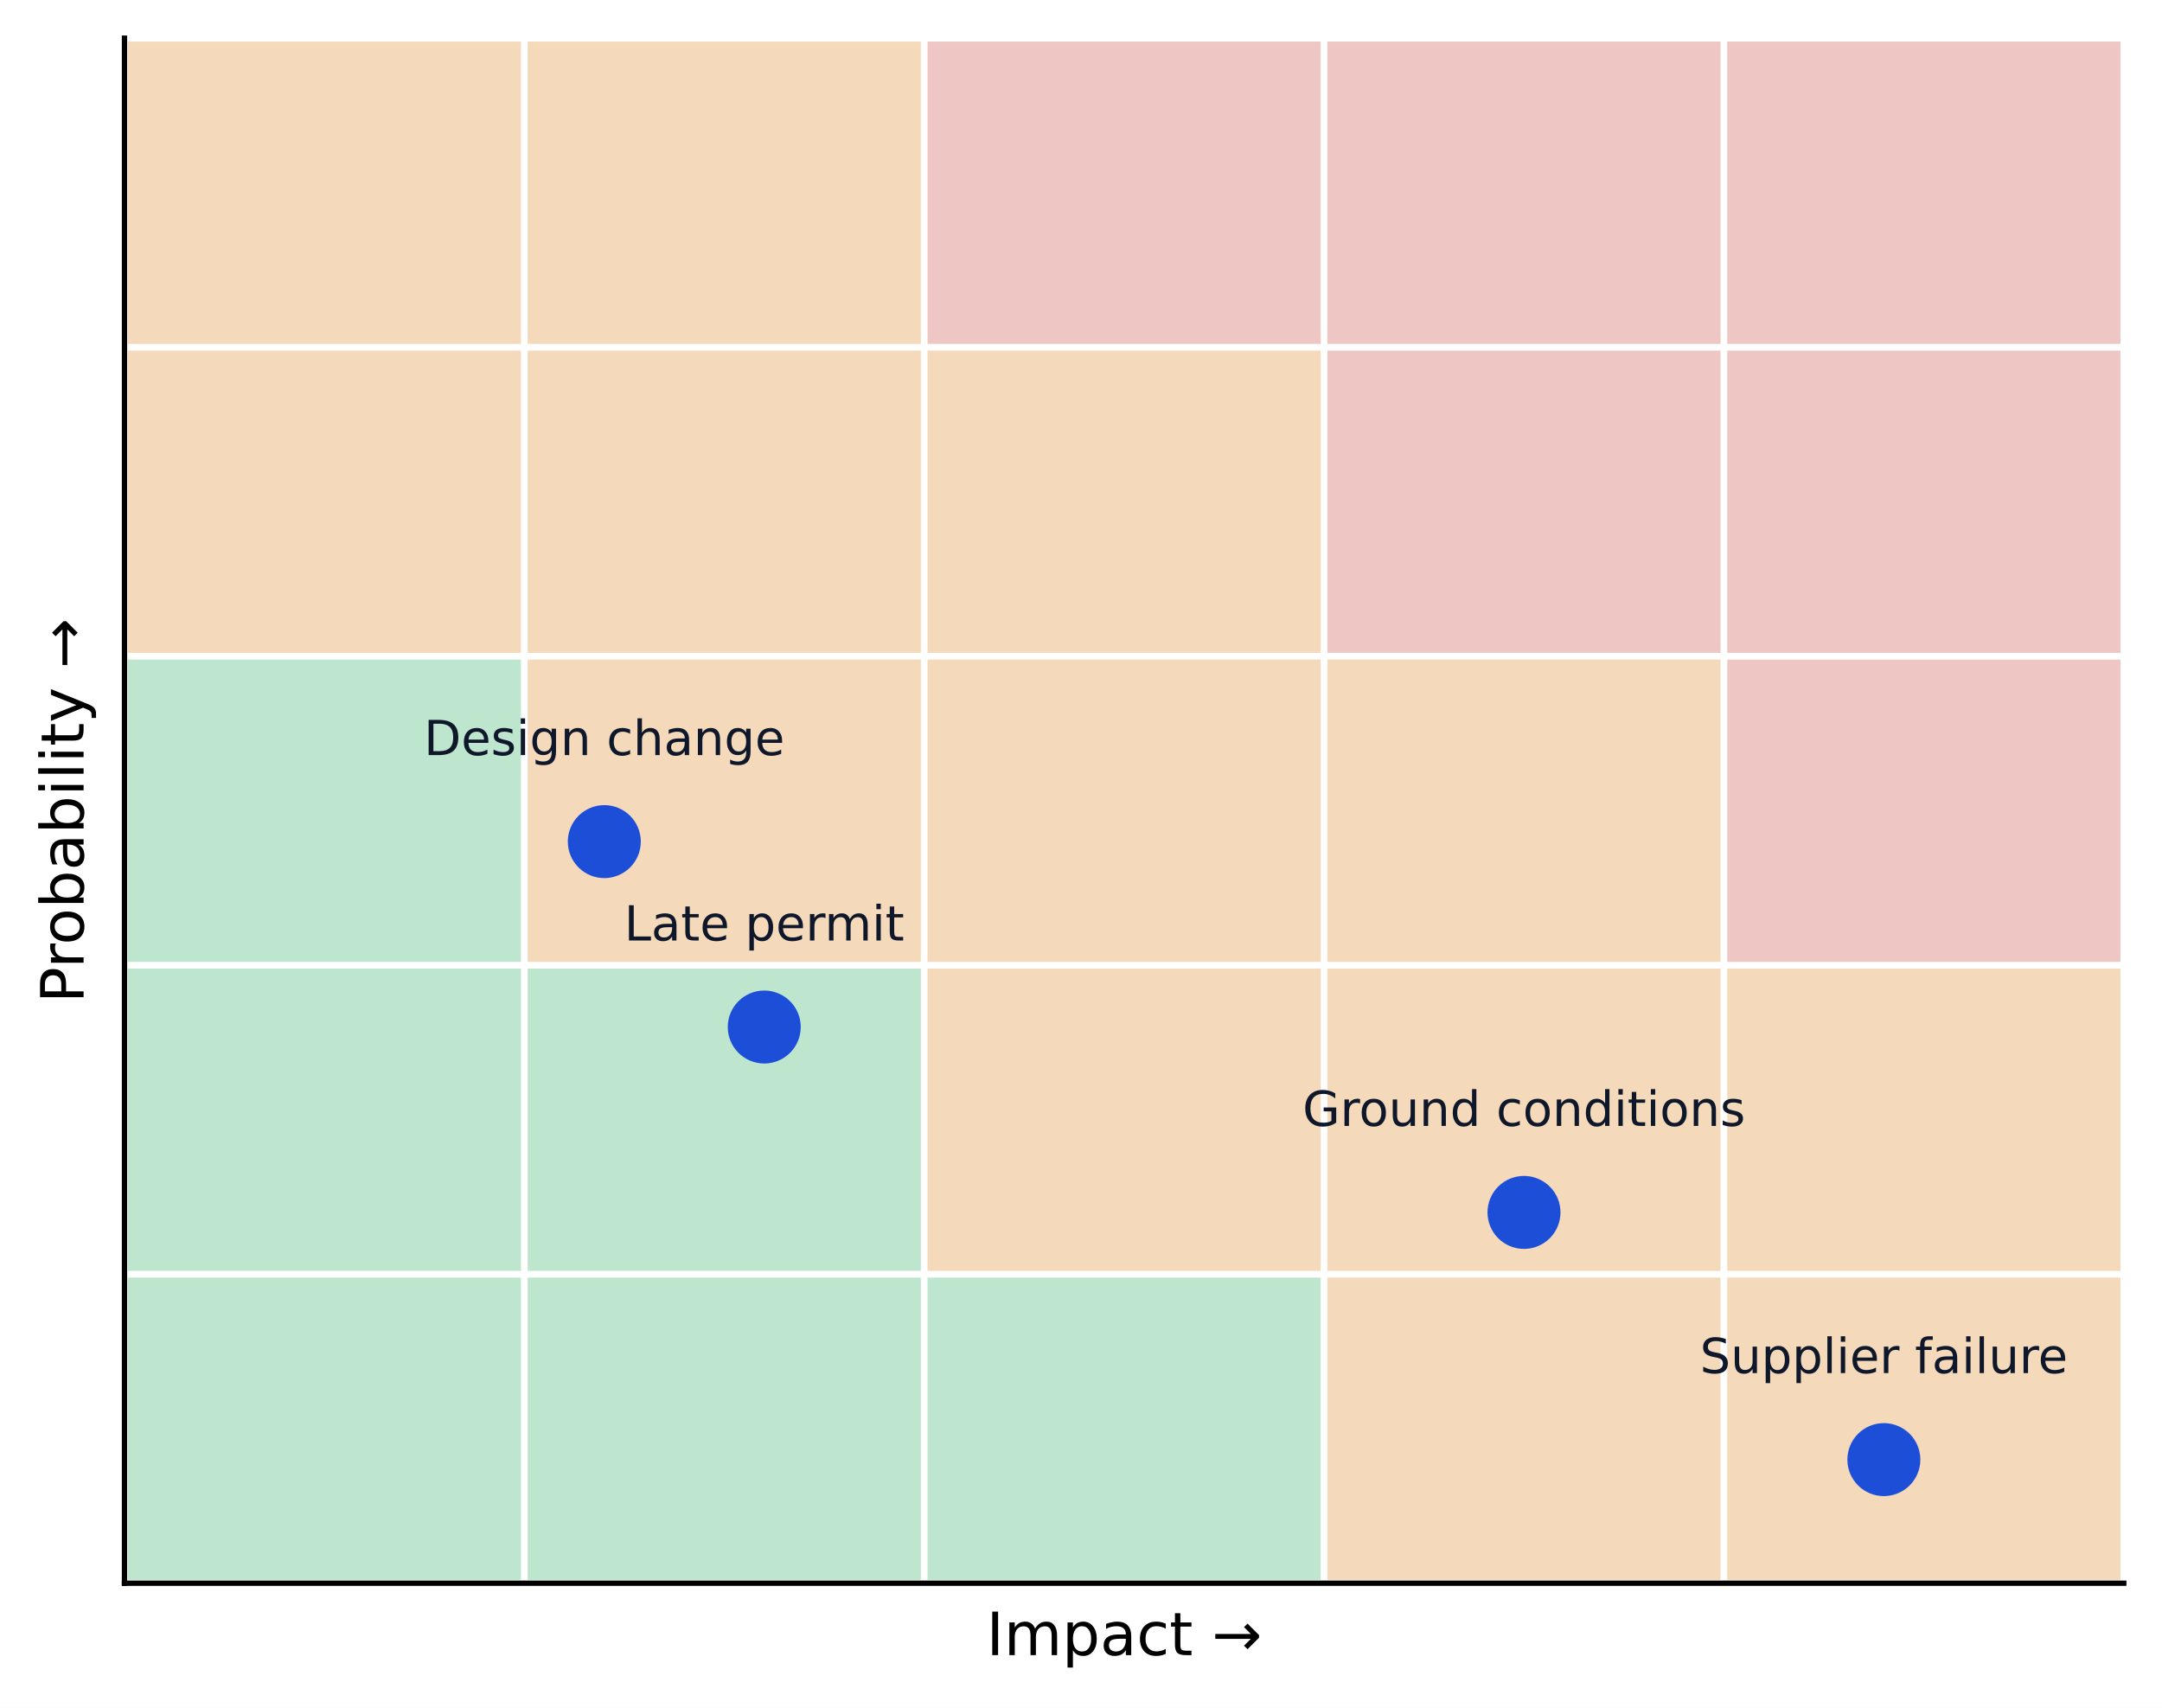
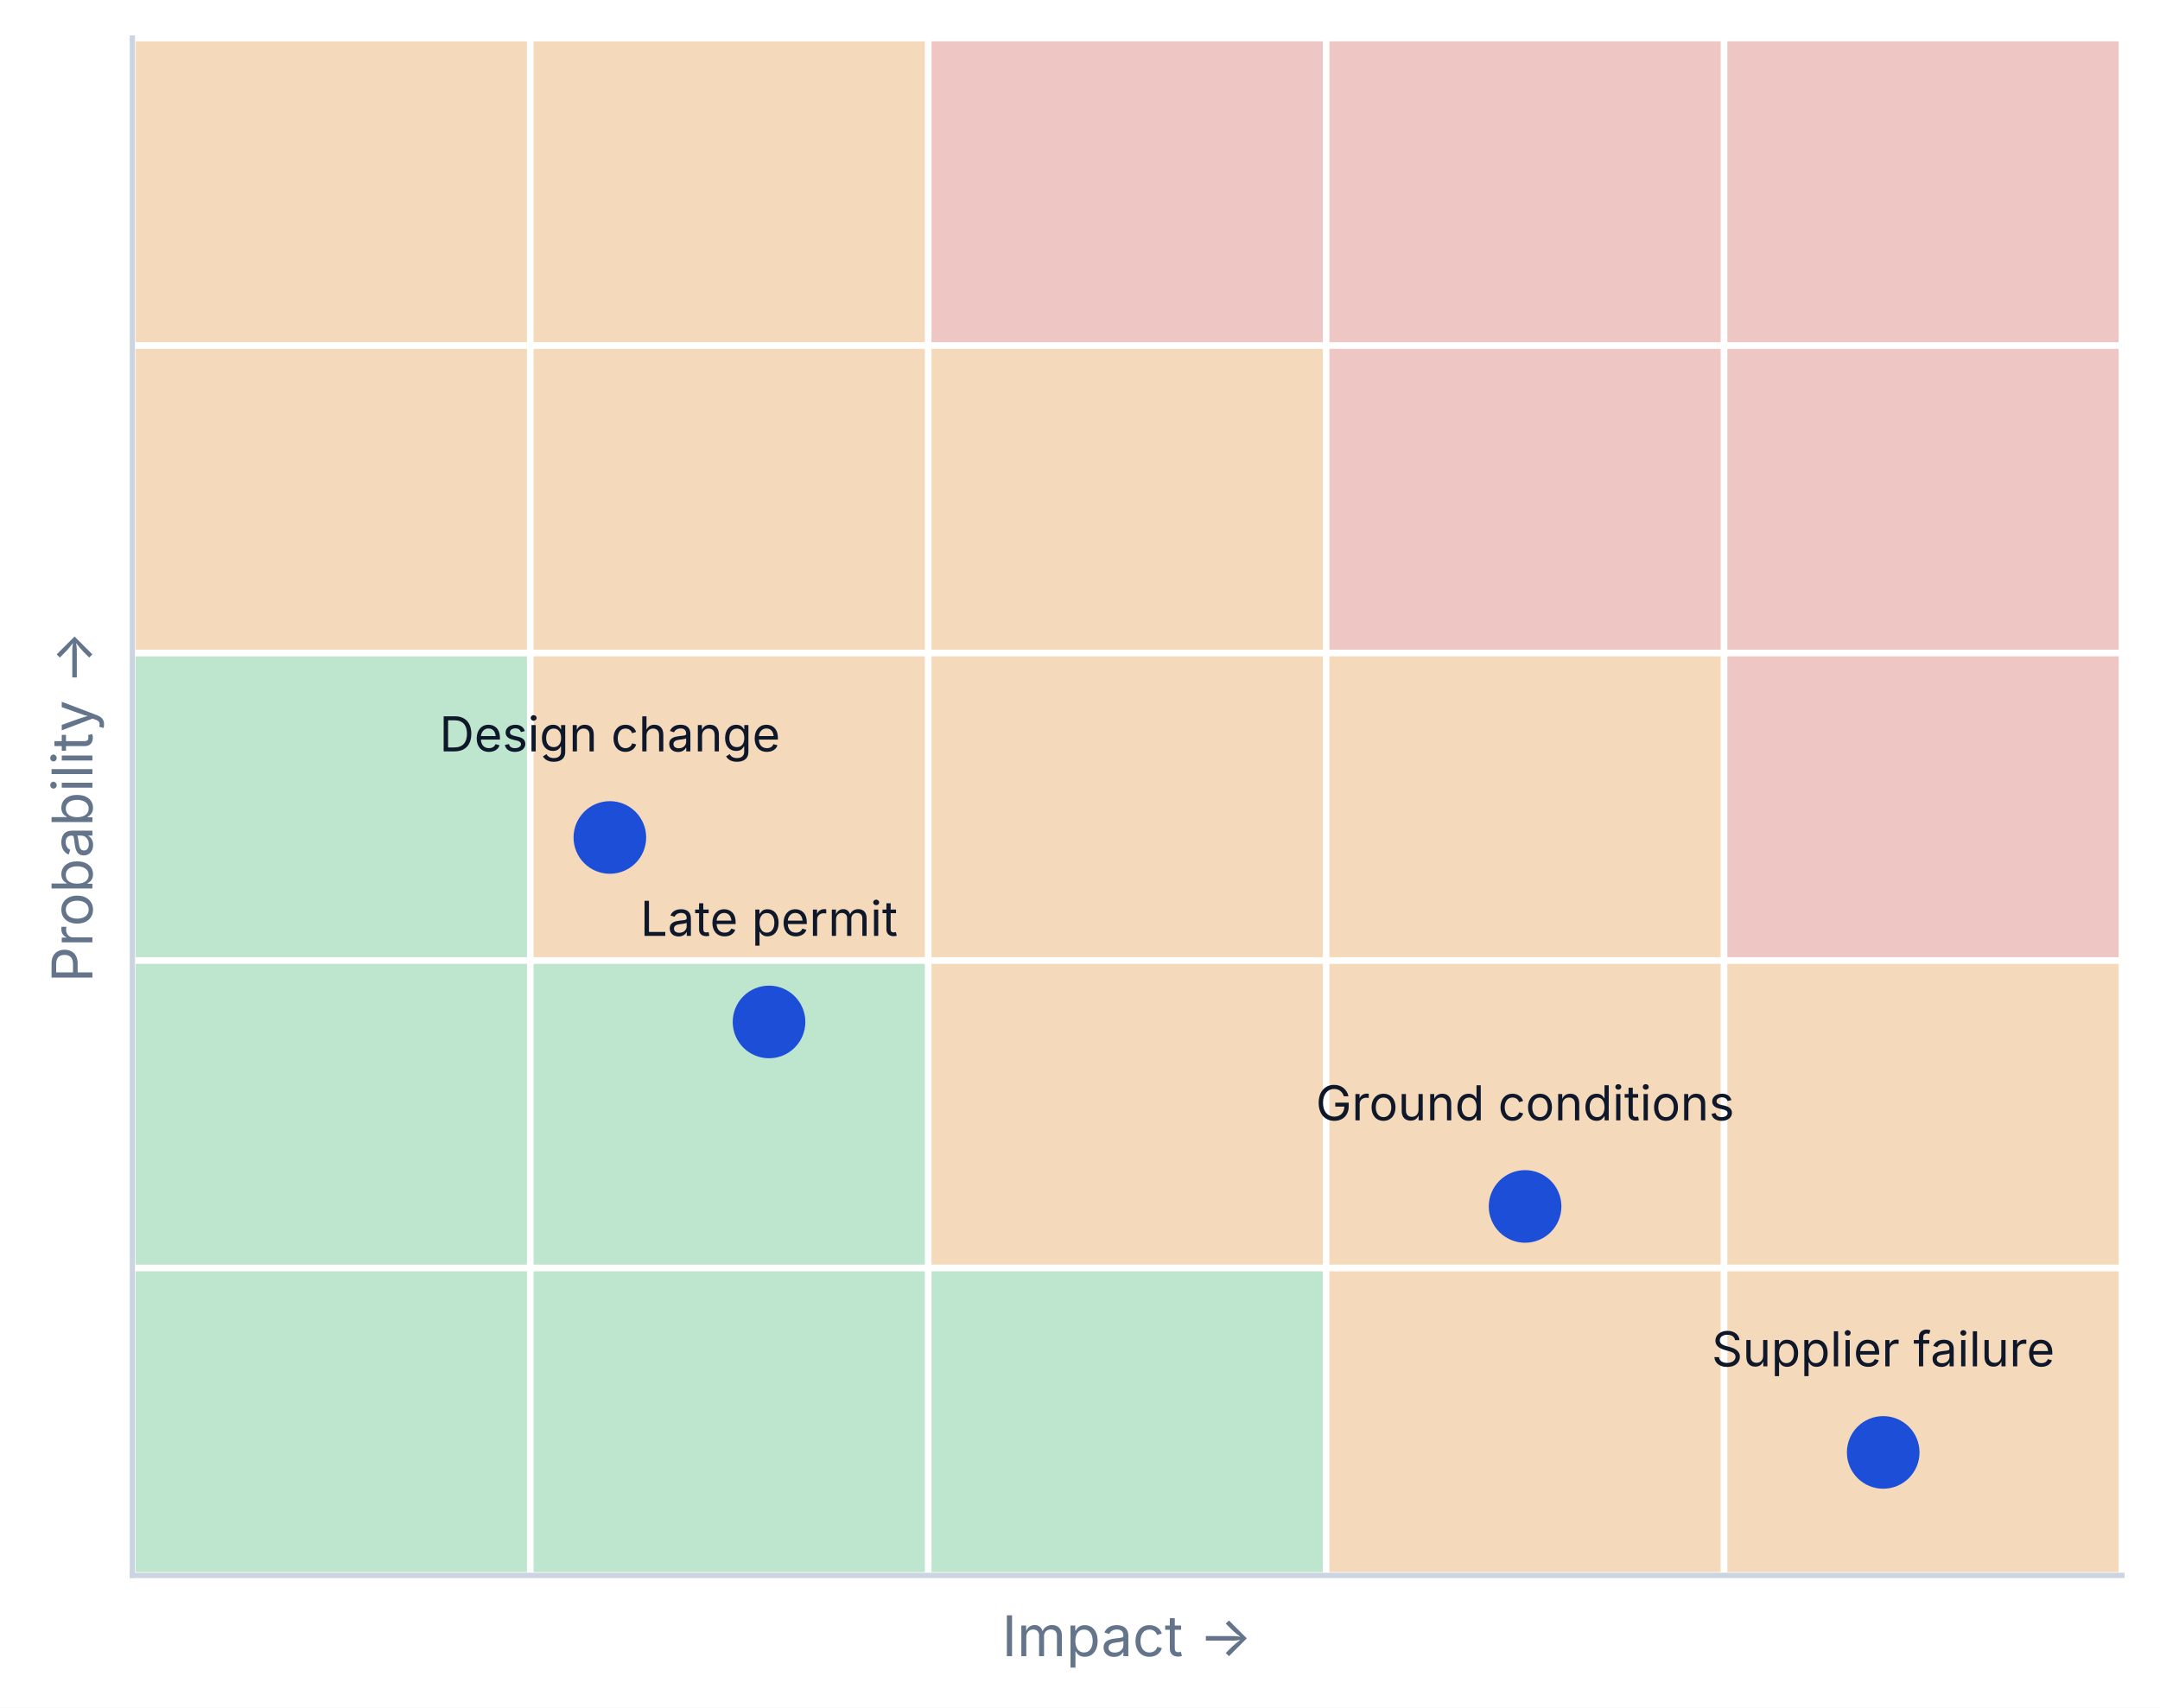
- <svg xmlns="http://www.w3.org/2000/svg" xmlns:xlink="http://www.w3.org/1999/xlink" width="325.841pt" height="257.368pt" viewBox="0 0 325.841 257.368" version="1.1">
+ <svg xmlns="http://www.w3.org/2000/svg" xmlns:xlink="http://www.w3.org/1999/xlink" width="327.125pt" height="258.653pt" viewBox="0 0 327.125 258.653" version="1.1">
  <defs>
    <style type="text/css">*{stroke-linejoin: round; stroke-linecap: butt}</style>
  </defs>
  <g id="figure_1">
    <g id="patch_1">
-       <path d="M 0 257.368  L 325.841 257.368  L 325.841 0  L 0 0  z " style="fill: #ffffff" />
+       <path d="M 0 258.653  L 327.125 258.653  L 327.125 0  L 0 0  z " style="fill: #ffffff" />
    </g>
    <g id="axes_1">
      <g id="patch_2">
-         <path d="M 18.761 238.608  L 320.081 238.608  L 320.081 5.76  L 18.761 5.76  z " style="fill: #ffffff" />
-       </g>
-       <g id="patch_3">
-         <path d="M 18.761 238.608  L 79.025 238.608  L 79.025 192.038  L 18.761 192.038  z " clip-path="url(#p55e21a34ac)" style="fill: #16a34a; opacity: 0.28; stroke: #ffffff; stroke-linejoin: miter" />
-       </g>
-       <g id="patch_4">
-         <path d="M 79.025 238.608  L 139.289 238.608  L 139.289 192.038  L 79.025 192.038  z " clip-path="url(#p55e21a34ac)" style="fill: #16a34a; opacity: 0.28; stroke: #ffffff; stroke-linejoin: miter" />
-       </g>
-       <g id="patch_5">
-         <path d="M 139.289 238.608  L 199.553 238.608  L 199.553 192.038  L 139.289 192.038  z " clip-path="url(#p55e21a34ac)" style="fill: #16a34a; opacity: 0.28; stroke: #ffffff; stroke-linejoin: miter" />
-       </g>
-       <g id="patch_6">
-         <path d="M 199.553 238.608  L 259.817 238.608  L 259.817 192.038  L 199.553 192.038  z " clip-path="url(#p55e21a34ac)" style="fill: #d97706; opacity: 0.28; stroke: #ffffff; stroke-linejoin: miter" />
-       </g>
-       <g id="patch_7">
-         <path d="M 259.817 238.608  L 320.081 238.608  L 320.081 192.038  L 259.817 192.038  z " clip-path="url(#p55e21a34ac)" style="fill: #d97706; opacity: 0.28; stroke: #ffffff; stroke-linejoin: miter" />
-       </g>
-       <g id="patch_8">
-         <path d="M 18.761 192.038  L 79.025 192.038  L 79.025 145.469  L 18.761 145.469  z " clip-path="url(#p55e21a34ac)" style="fill: #16a34a; opacity: 0.28; stroke: #ffffff; stroke-linejoin: miter" />
-       </g>
-       <g id="patch_9">
-         <path d="M 79.025 192.038  L 139.289 192.038  L 139.289 145.469  L 79.025 145.469  z " clip-path="url(#p55e21a34ac)" style="fill: #16a34a; opacity: 0.28; stroke: #ffffff; stroke-linejoin: miter" />
-       </g>
-       <g id="patch_10">
-         <path d="M 139.289 192.038  L 199.553 192.038  L 199.553 145.469  L 139.289 145.469  z " clip-path="url(#p55e21a34ac)" style="fill: #d97706; opacity: 0.28; stroke: #ffffff; stroke-linejoin: miter" />
-       </g>
-       <g id="patch_11">
-         <path d="M 199.553 192.038  L 259.817 192.038  L 259.817 145.469  L 199.553 145.469  z " clip-path="url(#p55e21a34ac)" style="fill: #d97706; opacity: 0.28; stroke: #ffffff; stroke-linejoin: miter" />
-       </g>
-       <g id="patch_12">
-         <path d="M 259.817 192.038  L 320.081 192.038  L 320.081 145.469  L 259.817 145.469  z " clip-path="url(#p55e21a34ac)" style="fill: #d97706; opacity: 0.28; stroke: #ffffff; stroke-linejoin: miter" />
-       </g>
-       <g id="patch_13">
-         <path d="M 18.761 145.469  L 79.025 145.469  L 79.025 98.899  L 18.761 98.899  z " clip-path="url(#p55e21a34ac)" style="fill: #16a34a; opacity: 0.28; stroke: #ffffff; stroke-linejoin: miter" />
-       </g>
-       <g id="patch_14">
-         <path d="M 79.025 145.469  L 139.289 145.469  L 139.289 98.899  L 79.025 98.899  z " clip-path="url(#p55e21a34ac)" style="fill: #d97706; opacity: 0.28; stroke: #ffffff; stroke-linejoin: miter" />
-       </g>
-       <g id="patch_15">
-         <path d="M 139.289 145.469  L 199.553 145.469  L 199.553 98.899  L 139.289 98.899  z " clip-path="url(#p55e21a34ac)" style="fill: #d97706; opacity: 0.28; stroke: #ffffff; stroke-linejoin: miter" />
-       </g>
-       <g id="patch_16">
-         <path d="M 199.553 145.469  L 259.817 145.469  L 259.817 98.899  L 199.553 98.899  z " clip-path="url(#p55e21a34ac)" style="fill: #d97706; opacity: 0.28; stroke: #ffffff; stroke-linejoin: miter" />
-       </g>
-       <g id="patch_17">
-         <path d="M 259.817 145.469  L 320.081 145.469  L 320.081 98.899  L 259.817 98.899  z " clip-path="url(#p55e21a34ac)" style="fill: #c13329; opacity: 0.28; stroke: #ffffff; stroke-linejoin: miter" />
-       </g>
-       <g id="patch_18">
-         <path d="M 18.761 98.899  L 79.025 98.899  L 79.025 52.33  L 18.761 52.33  z " clip-path="url(#p55e21a34ac)" style="fill: #d97706; opacity: 0.28; stroke: #ffffff; stroke-linejoin: miter" />
-       </g>
-       <g id="patch_19">
-         <path d="M 79.025 98.899  L 139.289 98.899  L 139.289 52.33  L 79.025 52.33  z " clip-path="url(#p55e21a34ac)" style="fill: #d97706; opacity: 0.28; stroke: #ffffff; stroke-linejoin: miter" />
-       </g>
-       <g id="patch_20">
-         <path d="M 139.289 98.899  L 199.553 98.899  L 199.553 52.33  L 139.289 52.33  z " clip-path="url(#p55e21a34ac)" style="fill: #d97706; opacity: 0.28; stroke: #ffffff; stroke-linejoin: miter" />
-       </g>
-       <g id="patch_21">
-         <path d="M 199.553 98.899  L 259.817 98.899  L 259.817 52.33  L 199.553 52.33  z " clip-path="url(#p55e21a34ac)" style="fill: #c13329; opacity: 0.28; stroke: #ffffff; stroke-linejoin: miter" />
-       </g>
-       <g id="patch_22">
-         <path d="M 259.817 98.899  L 320.081 98.899  L 320.081 52.33  L 259.817 52.33  z " clip-path="url(#p55e21a34ac)" style="fill: #c13329; opacity: 0.28; stroke: #ffffff; stroke-linejoin: miter" />
-       </g>
-       <g id="patch_23">
-         <path d="M 18.761 52.33  L 79.025 52.33  L 79.025 5.76  L 18.761 5.76  z " clip-path="url(#p55e21a34ac)" style="fill: #d97706; opacity: 0.28; stroke: #ffffff; stroke-linejoin: miter" />
-       </g>
-       <g id="patch_24">
-         <path d="M 79.025 52.33  L 139.289 52.33  L 139.289 5.76  L 79.025 5.76  z " clip-path="url(#p55e21a34ac)" style="fill: #d97706; opacity: 0.28; stroke: #ffffff; stroke-linejoin: miter" />
-       </g>
-       <g id="patch_25">
-         <path d="M 139.289 52.33  L 199.553 52.33  L 199.553 5.76  L 139.289 5.76  z " clip-path="url(#p55e21a34ac)" style="fill: #c13329; opacity: 0.28; stroke: #ffffff; stroke-linejoin: miter" />
-       </g>
-       <g id="patch_26">
-         <path d="M 199.553 52.33  L 259.817 52.33  L 259.817 5.76  L 199.553 5.76  z " clip-path="url(#p55e21a34ac)" style="fill: #c13329; opacity: 0.28; stroke: #ffffff; stroke-linejoin: miter" />
-       </g>
-       <g id="patch_27">
-         <path d="M 259.817 52.33  L 320.081 52.33  L 320.081 5.76  L 259.817 5.76  z " clip-path="url(#p55e21a34ac)" style="fill: #c13329; opacity: 0.28; stroke: #ffffff; stroke-linejoin: miter" />
+         <path d="M 20.045 238.608  L 321.365 238.608  L 321.365 5.76  L 20.045 5.76  z " style="fill: #ffffff" />
      </g>
      <g id="matplotlib.axis_1">
        <g id="text_1">
-           <text style="font-size: 9px; font-family: 'DejaVu Sans'; text-anchor: middle" x="169.421" y="249.446" transform="rotate(-0 169.4207 249.4459)">Impact →</text>
+           <text style="font-size: 8.5px; font-family: 'Inter', 'DejaVu Sans'; text-anchor: middle; fill: #64748b" x="170.705" y="250.842" transform="rotate(-0 170.7047 250.8424)">Impact →</text>
        </g>
      </g>
      <g id="matplotlib.axis_2">
        <g id="text_2">
-           <text style="font-size: 9px; font-family: 'DejaVu Sans'; text-anchor: middle" x="12.599" y="122.184" transform="rotate(-90 12.59859 122.184)">Probability →</text>
+           <text style="font-size: 8.5px; font-family: 'Inter', 'DejaVu Sans'; text-anchor: middle; fill: #64748b" x="13.994" y="122.184" transform="rotate(-90 13.99437 122.184)">Probability →</text>
        </g>
+       </g>
+       <g id="patch_3">
+         <path d="M 20.045 238.608  L 80.309 238.608  L 80.309 192.038  L 20.045 192.038  z " clip-path="url(#p2f03c02314)" style="fill: #16a34a; opacity: 0.28; stroke: #ffffff; stroke-linejoin: miter" />
+       </g>
+       <g id="patch_4">
+         <path d="M 80.309 238.608  L 140.573 238.608  L 140.573 192.038  L 80.309 192.038  z " clip-path="url(#p2f03c02314)" style="fill: #16a34a; opacity: 0.28; stroke: #ffffff; stroke-linejoin: miter" />
+       </g>
+       <g id="patch_5">
+         <path d="M 140.573 238.608  L 200.837 238.608  L 200.837 192.038  L 140.573 192.038  z " clip-path="url(#p2f03c02314)" style="fill: #16a34a; opacity: 0.28; stroke: #ffffff; stroke-linejoin: miter" />
+       </g>
+       <g id="patch_6">
+         <path d="M 200.837 238.608  L 261.101 238.608  L 261.101 192.038  L 200.837 192.038  z " clip-path="url(#p2f03c02314)" style="fill: #d97706; opacity: 0.28; stroke: #ffffff; stroke-linejoin: miter" />
+       </g>
+       <g id="patch_7">
+         <path d="M 261.101 238.608  L 321.365 238.608  L 321.365 192.038  L 261.101 192.038  z " clip-path="url(#p2f03c02314)" style="fill: #d97706; opacity: 0.28; stroke: #ffffff; stroke-linejoin: miter" />
+       </g>
+       <g id="patch_8">
+         <path d="M 20.045 192.038  L 80.309 192.038  L 80.309 145.469  L 20.045 145.469  z " clip-path="url(#p2f03c02314)" style="fill: #16a34a; opacity: 0.28; stroke: #ffffff; stroke-linejoin: miter" />
+       </g>
+       <g id="patch_9">
+         <path d="M 80.309 192.038  L 140.573 192.038  L 140.573 145.469  L 80.309 145.469  z " clip-path="url(#p2f03c02314)" style="fill: #16a34a; opacity: 0.28; stroke: #ffffff; stroke-linejoin: miter" />
+       </g>
+       <g id="patch_10">
+         <path d="M 140.573 192.038  L 200.837 192.038  L 200.837 145.469  L 140.573 145.469  z " clip-path="url(#p2f03c02314)" style="fill: #d97706; opacity: 0.28; stroke: #ffffff; stroke-linejoin: miter" />
+       </g>
+       <g id="patch_11">
+         <path d="M 200.837 192.038  L 261.101 192.038  L 261.101 145.469  L 200.837 145.469  z " clip-path="url(#p2f03c02314)" style="fill: #d97706; opacity: 0.28; stroke: #ffffff; stroke-linejoin: miter" />
+       </g>
+       <g id="patch_12">
+         <path d="M 261.101 192.038  L 321.365 192.038  L 321.365 145.469  L 261.101 145.469  z " clip-path="url(#p2f03c02314)" style="fill: #d97706; opacity: 0.28; stroke: #ffffff; stroke-linejoin: miter" />
+       </g>
+       <g id="patch_13">
+         <path d="M 20.045 145.469  L 80.309 145.469  L 80.309 98.899  L 20.045 98.899  z " clip-path="url(#p2f03c02314)" style="fill: #16a34a; opacity: 0.28; stroke: #ffffff; stroke-linejoin: miter" />
+       </g>
+       <g id="patch_14">
+         <path d="M 80.309 145.469  L 140.573 145.469  L 140.573 98.899  L 80.309 98.899  z " clip-path="url(#p2f03c02314)" style="fill: #d97706; opacity: 0.28; stroke: #ffffff; stroke-linejoin: miter" />
+       </g>
+       <g id="patch_15">
+         <path d="M 140.573 145.469  L 200.837 145.469  L 200.837 98.899  L 140.573 98.899  z " clip-path="url(#p2f03c02314)" style="fill: #d97706; opacity: 0.28; stroke: #ffffff; stroke-linejoin: miter" />
+       </g>
+       <g id="patch_16">
+         <path d="M 200.837 145.469  L 261.101 145.469  L 261.101 98.899  L 200.837 98.899  z " clip-path="url(#p2f03c02314)" style="fill: #d97706; opacity: 0.28; stroke: #ffffff; stroke-linejoin: miter" />
+       </g>
+       <g id="patch_17">
+         <path d="M 261.101 145.469  L 321.365 145.469  L 321.365 98.899  L 261.101 98.899  z " clip-path="url(#p2f03c02314)" style="fill: #c13329; opacity: 0.28; stroke: #ffffff; stroke-linejoin: miter" />
+       </g>
+       <g id="patch_18">
+         <path d="M 20.045 98.899  L 80.309 98.899  L 80.309 52.33  L 20.045 52.33  z " clip-path="url(#p2f03c02314)" style="fill: #d97706; opacity: 0.28; stroke: #ffffff; stroke-linejoin: miter" />
+       </g>
+       <g id="patch_19">
+         <path d="M 80.309 98.899  L 140.573 98.899  L 140.573 52.33  L 80.309 52.33  z " clip-path="url(#p2f03c02314)" style="fill: #d97706; opacity: 0.28; stroke: #ffffff; stroke-linejoin: miter" />
+       </g>
+       <g id="patch_20">
+         <path d="M 140.573 98.899  L 200.837 98.899  L 200.837 52.33  L 140.573 52.33  z " clip-path="url(#p2f03c02314)" style="fill: #d97706; opacity: 0.28; stroke: #ffffff; stroke-linejoin: miter" />
+       </g>
+       <g id="patch_21">
+         <path d="M 200.837 98.899  L 261.101 98.899  L 261.101 52.33  L 200.837 52.33  z " clip-path="url(#p2f03c02314)" style="fill: #c13329; opacity: 0.28; stroke: #ffffff; stroke-linejoin: miter" />
+       </g>
+       <g id="patch_22">
+         <path d="M 261.101 98.899  L 321.365 98.899  L 321.365 52.33  L 261.101 52.33  z " clip-path="url(#p2f03c02314)" style="fill: #c13329; opacity: 0.28; stroke: #ffffff; stroke-linejoin: miter" />
+       </g>
+       <g id="patch_23">
+         <path d="M 20.045 52.33  L 80.309 52.33  L 80.309 5.76  L 20.045 5.76  z " clip-path="url(#p2f03c02314)" style="fill: #d97706; opacity: 0.28; stroke: #ffffff; stroke-linejoin: miter" />
+       </g>
+       <g id="patch_24">
+         <path d="M 80.309 52.33  L 140.573 52.33  L 140.573 5.76  L 80.309 5.76  z " clip-path="url(#p2f03c02314)" style="fill: #d97706; opacity: 0.28; stroke: #ffffff; stroke-linejoin: miter" />
+       </g>
+       <g id="patch_25">
+         <path d="M 140.573 52.33  L 200.837 52.33  L 200.837 5.76  L 140.573 5.76  z " clip-path="url(#p2f03c02314)" style="fill: #c13329; opacity: 0.28; stroke: #ffffff; stroke-linejoin: miter" />
+       </g>
+       <g id="patch_26">
+         <path d="M 200.837 52.33  L 261.101 52.33  L 261.101 5.76  L 200.837 5.76  z " clip-path="url(#p2f03c02314)" style="fill: #c13329; opacity: 0.28; stroke: #ffffff; stroke-linejoin: miter" />
+       </g>
+       <g id="patch_27">
+         <path d="M 261.101 52.33  L 321.365 52.33  L 321.365 5.76  L 261.101 5.76  z " clip-path="url(#p2f03c02314)" style="fill: #c13329; opacity: 0.28; stroke: #ffffff; stroke-linejoin: miter" />
      </g>
      <g id="line2d_1">
        <defs>
-           <path id="m2b6ff9da9a" d="M 0 5  C 1.326 5 2.598 4.473 3.536 3.536  C 4.473 2.598 5 1.326 5 0  C 5 -1.326 4.473 -2.598 3.536 -3.536  C 2.598 -4.473 1.326 -5 0 -5  C -1.326 -5 -2.598 -4.473 -3.536 -3.536  C -4.473 -2.598 -5 -1.326 -5 0  C -5 1.326 -4.473 2.598 -3.536 3.536  C -2.598 4.473 -1.326 5 0 5  z " style="stroke: #1d4ed8" />
+           <path id="mb4355a8678" d="M 0 5  C 1.326 5 2.598 4.473 3.536 3.536  C 4.473 2.598 5 1.326 5 0  C 5 -1.326 4.473 -2.598 3.536 -3.536  C 2.598 -4.473 1.326 -5 0 -5  C -1.326 -5 -2.598 -4.473 -3.536 -3.536  C -4.473 -2.598 -5 -1.326 -5 0  C -5 1.326 -4.473 2.598 -3.536 3.536  C -2.598 4.473 -1.326 5 0 5  z " style="stroke: #1d4ed8" />
        </defs>
-         <g clip-path="url(#p55e21a34ac)">
-           <use xlink:href="#m2b6ff9da9a" x="229.685" y="182.724" style="fill: #1d4ed8; stroke: #1d4ed8" />
+         <g clip-path="url(#p2f03c02314)">
+           <use xlink:href="#mb4355a8678" x="230.969" y="182.724" style="fill: #1d4ed8; stroke: #1d4ed8" />
        </g>
      </g>
      <g id="line2d_2">
-         <g clip-path="url(#p55e21a34ac)">
-           <use xlink:href="#m2b6ff9da9a" x="115.183" y="154.783" style="fill: #1d4ed8; stroke: #1d4ed8" />
+         <g clip-path="url(#p2f03c02314)">
+           <use xlink:href="#mb4355a8678" x="116.467" y="154.783" style="fill: #1d4ed8; stroke: #1d4ed8" />
        </g>
      </g>
      <g id="line2d_3">
-         <g clip-path="url(#p55e21a34ac)">
-           <use xlink:href="#m2b6ff9da9a" x="283.922" y="219.98" style="fill: #1d4ed8; stroke: #1d4ed8" />
+         <g clip-path="url(#p2f03c02314)">
+           <use xlink:href="#mb4355a8678" x="285.206" y="219.98" style="fill: #1d4ed8; stroke: #1d4ed8" />
        </g>
      </g>
      <g id="line2d_4">
-         <g clip-path="url(#p55e21a34ac)">
-           <use xlink:href="#m2b6ff9da9a" x="91.078" y="126.841" style="fill: #1d4ed8; stroke: #1d4ed8" />
+         <g clip-path="url(#p2f03c02314)">
+           <use xlink:href="#mb4355a8678" x="92.361" y="126.841" style="fill: #1d4ed8; stroke: #1d4ed8" />
        </g>
      </g>
      <g id="patch_28">
-         <path d="M 18.761 238.608  L 18.761 5.76  " style="fill: none; stroke: #000000; stroke-width: 0.8; stroke-linejoin: miter; stroke-linecap: square" />
+         <path d="M 20.045 238.608  L 20.045 5.76  " style="fill: none; stroke: #cbd5e1; stroke-width: 0.8; stroke-linejoin: miter; stroke-linecap: square" />
      </g>
      <g id="patch_29">
-         <path d="M 18.761 238.608  L 320.081 238.608  " style="fill: none; stroke: #000000; stroke-width: 0.8; stroke-linejoin: miter; stroke-linecap: square" />
+         <path d="M 20.045 238.608  L 321.365 238.608  " style="fill: none; stroke: #cbd5e1; stroke-width: 0.8; stroke-linejoin: miter; stroke-linecap: square" />
      </g>
      <g id="text_3">
-         <text style="font-size: 7.3px; font-family: 'DejaVu Sans'; text-anchor: middle; fill: #0f172a" x="229.685" y="169.685" transform="rotate(-0 229.6847 169.685)">Ground conditions</text>
+         <text style="font-size: 7.3px; font-family: 'Inter', 'DejaVu Sans'; text-anchor: middle; fill: #0f172a" x="230.969" y="169.685" transform="rotate(-0 230.9687 169.685)">Ground conditions</text>
      </g>
      <g id="text_4">
-         <text style="font-size: 7.3px; font-family: 'DejaVu Sans'; text-anchor: middle; fill: #0f172a" x="115.183" y="141.743" transform="rotate(-0 115.1831 141.7432)">Late permit</text>
+         <text style="font-size: 7.3px; font-family: 'Inter', 'DejaVu Sans'; text-anchor: middle; fill: #0f172a" x="116.467" y="141.743" transform="rotate(-0 116.4671 141.7432)">Late permit</text>
      </g>
      <g id="text_5">
-         <text style="font-size: 7.3px; font-family: 'DejaVu Sans'; text-anchor: middle; fill: #0f172a" x="283.922" y="206.941" transform="rotate(-0 283.9223 206.9407)">Supplier failure</text>
+         <text style="font-size: 7.3px; font-family: 'Inter', 'DejaVu Sans'; text-anchor: middle; fill: #0f172a" x="285.206" y="206.941" transform="rotate(-0 285.2063 206.9407)">Supplier failure</text>
      </g>
      <g id="text_6">
-         <text style="font-size: 7.3px; font-family: 'DejaVu Sans'; text-anchor: middle; fill: #0f172a" x="91.078" y="113.801" transform="rotate(-0 91.0775 113.8015)">Design change</text>
+         <text style="font-size: 7.3px; font-family: 'Inter', 'DejaVu Sans'; text-anchor: middle; fill: #0f172a" x="92.361" y="113.801" transform="rotate(-0 92.36147 113.8015)">Design change</text>
      </g>
    </g>
  </g>
  <defs>
-     <clipPath id="p55e21a34ac">
-       <rect x="18.761" y="5.76" width="301.32" height="232.848" />
+     <clipPath id="p2f03c02314">
+       <rect x="20.045" y="5.76" width="301.32" height="232.848" />
    </clipPath>
  </defs>
</svg>
